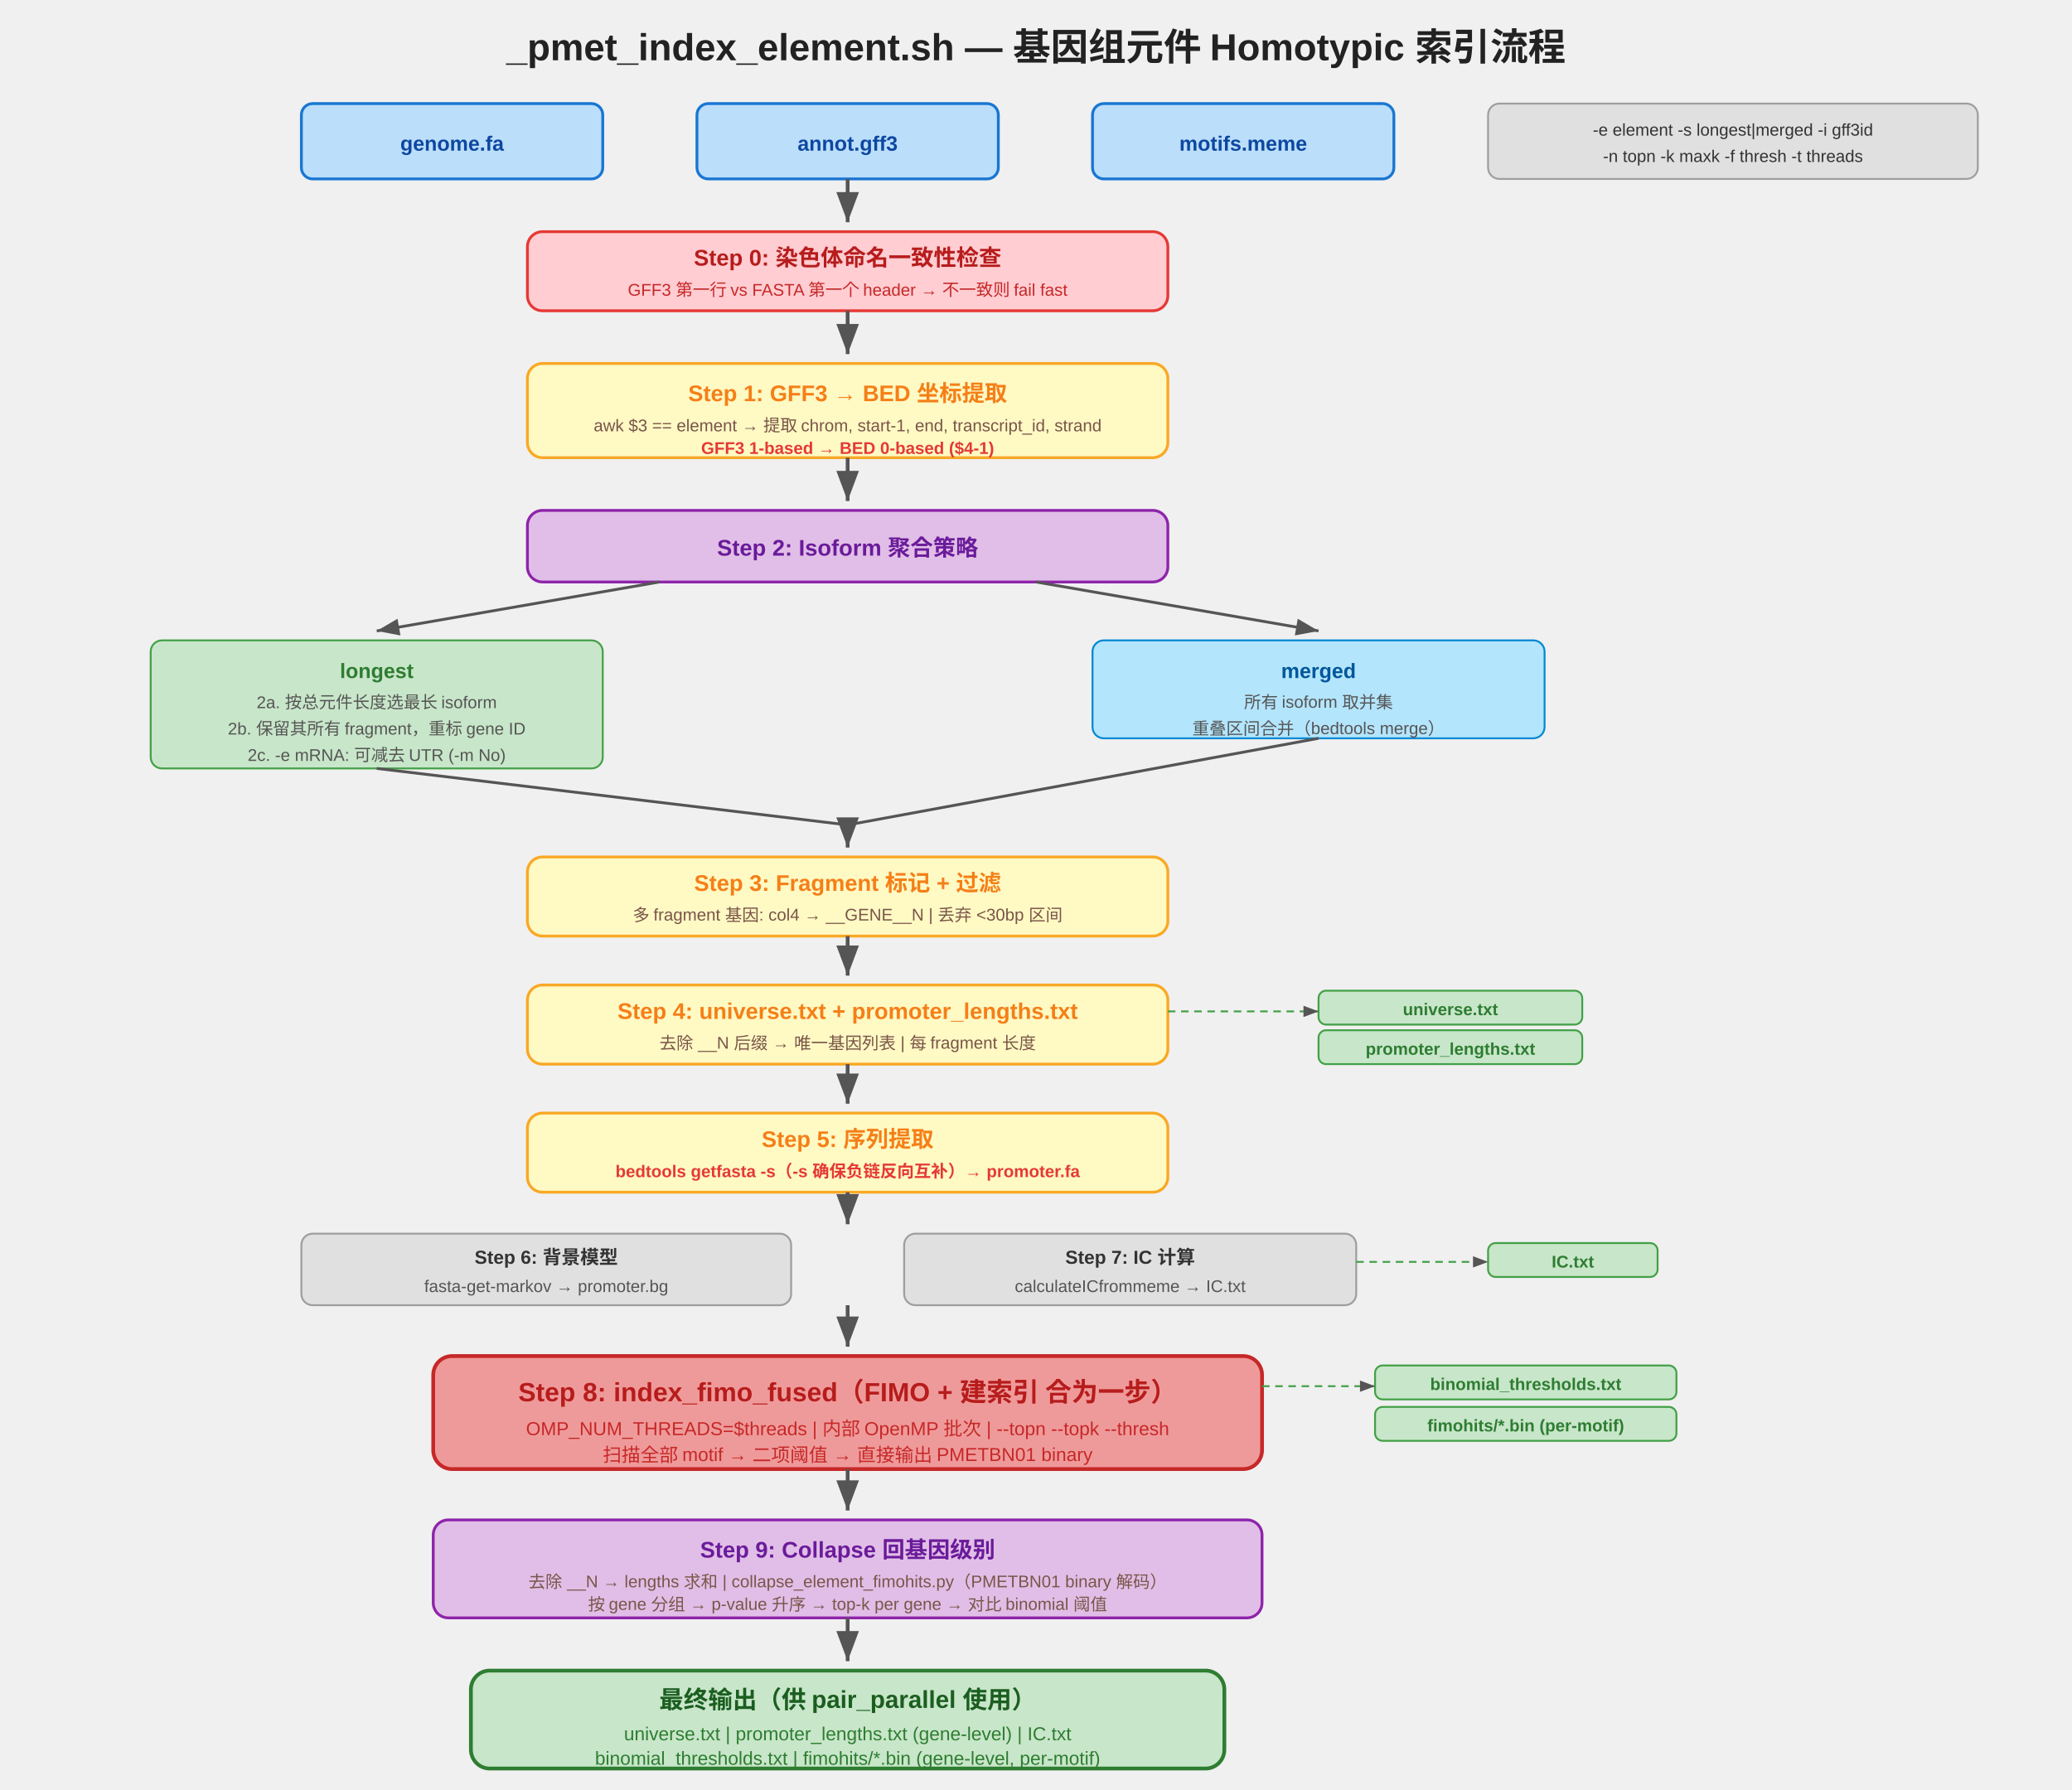
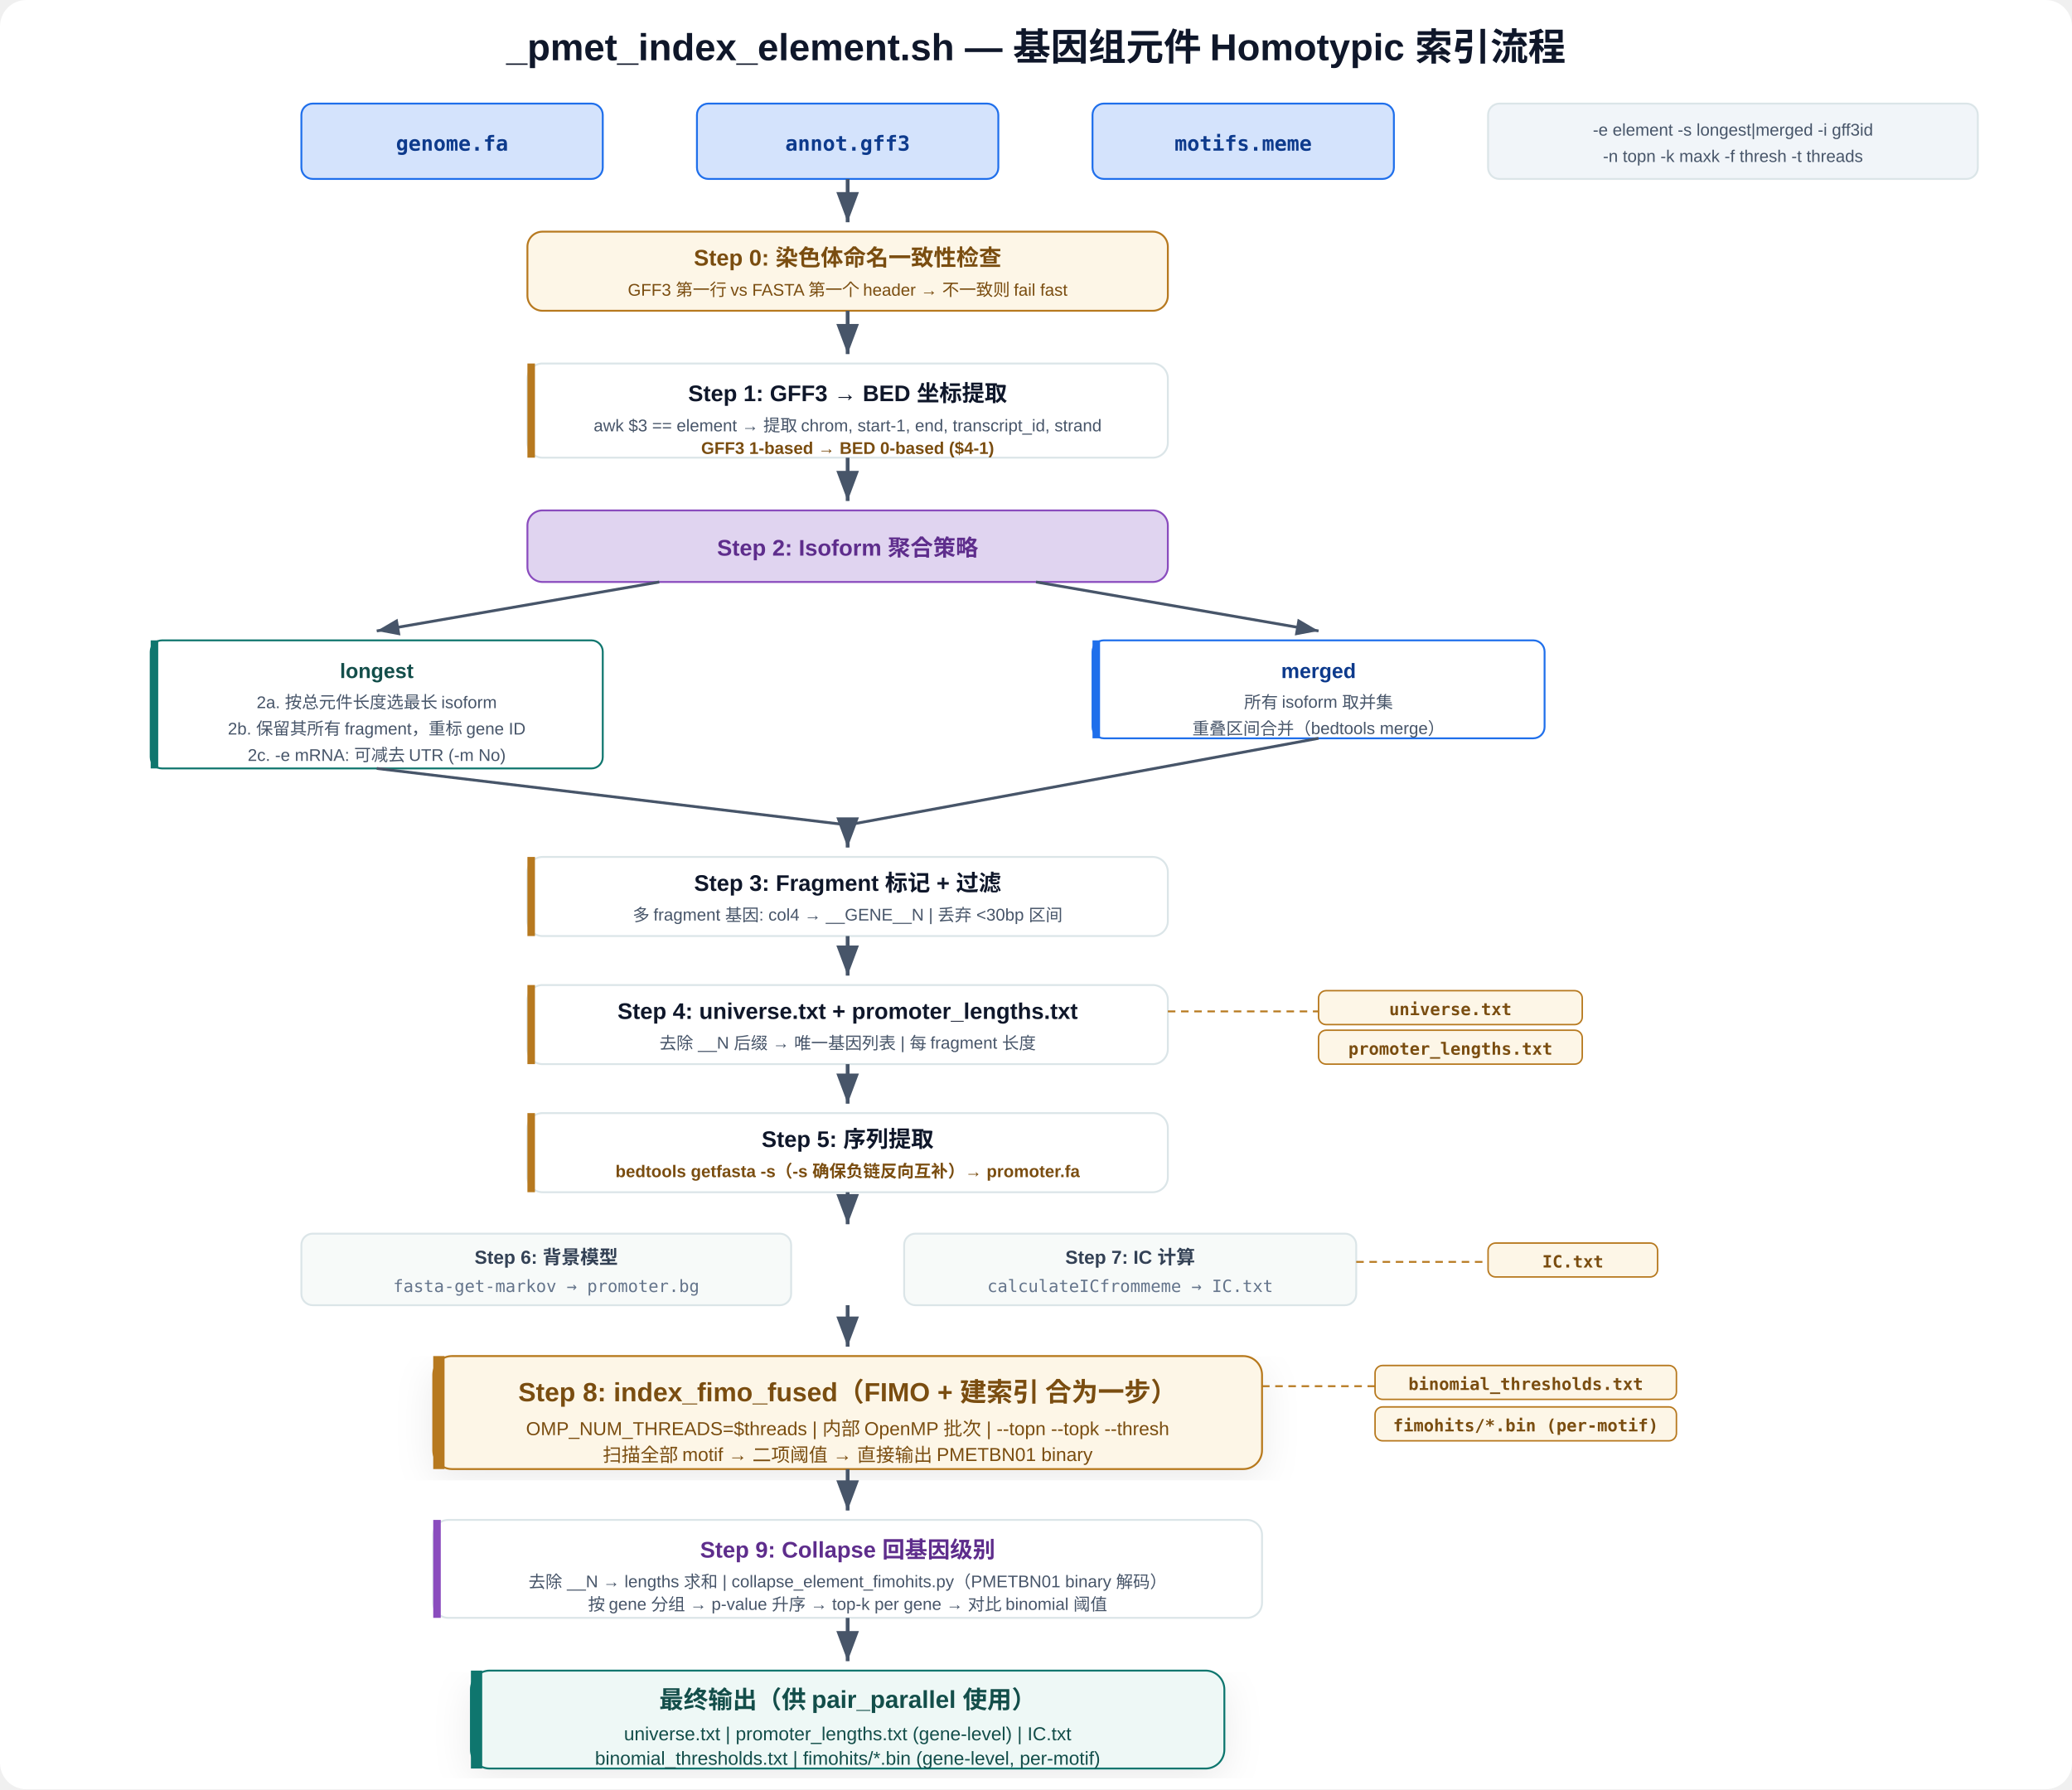
- <svg xmlns="http://www.w3.org/2000/svg" viewBox="0 0 1100 950" font-family="Arial, sans-serif">
+ <svg xmlns="http://www.w3.org/2000/svg" viewBox="0 0 1100 950" role="img" aria-labelledby="pipefc-title pipefc-desc" lang="zh-CN" font-family="-apple-system, BlinkMacSystemFont, 'Segoe UI', 'Microsoft YaHei', 'PingFang SC', Arial, sans-serif">
  <defs>
-     <marker id="arrowD" markerWidth="8" markerHeight="6" refX="8" refY="3" orient="auto">
-       <polygon points="0 0, 8 3, 0 6" fill="#555" />
+     <marker id="arrSlate" markerWidth="8" markerHeight="6" refX="8" refY="3" orient="auto">
+       <polygon points="0 0, 8 3, 0 6" fill="#475569" />
    </marker>
-     <marker id="arrowR" markerWidth="8" markerHeight="6" refX="8" refY="3" orient="auto">
-       <polygon points="0 0, 8 3, 0 6" fill="#555" />
+     <marker id="arrPrimary" markerWidth="8" markerHeight="6" refX="8" refY="3" orient="auto">
+       <polygon points="0 0, 8 3, 0 6" fill="#0f766e" />
    </marker>
+     <filter id="softShadow" x="-10%" y="-10%" width="120%" height="120%">
+       <feDropShadow dx="0" dy="6" stdDeviation="10" flood-color="#0f172a" flood-opacity="0.08" />
+     </filter>
  </defs>
-   <text x="550" y="32" text-anchor="middle" font-size="20" font-weight="bold" fill="#222">_pmet_index_element.sh — 基因组元件 Homotypic 索引流程</text>
-   <rect x="160" y="55" width="160" height="40" rx="6" fill="#bbdefb" stroke="#1976d2" stroke-width="1.5" />
-   <text x="240" y="80" text-anchor="middle" font-size="11" font-weight="bold" fill="#0d47a1">genome.fa</text>
-   <rect x="370" y="55" width="160" height="40" rx="6" fill="#bbdefb" stroke="#1976d2" stroke-width="1.5" />
-   <text x="450" y="80" text-anchor="middle" font-size="11" font-weight="bold" fill="#0d47a1">annot.gff3</text>
-   <rect x="580" y="55" width="160" height="40" rx="6" fill="#bbdefb" stroke="#1976d2" stroke-width="1.5" />
-   <text x="660" y="80" text-anchor="middle" font-size="11" font-weight="bold" fill="#0d47a1">motifs.meme</text>
-   <rect x="790" y="55" width="260" height="40" rx="6" fill="#e0e0e0" stroke="#9e9e9e" />
-   <text x="920" y="72" text-anchor="middle" font-size="9" fill="#333">-e element  -s longest|merged  -i gff3id</text>
-   <text x="920" y="86" text-anchor="middle" font-size="9" fill="#333">-n topn  -k maxk  -f thresh  -t threads</text>
-   <line x1="450" y1="95" x2="450" y2="118" stroke="#555" stroke-width="2" marker-end="url(#arrowD)" />
-   <rect x="280" y="123" width="340" height="42" rx="8" fill="#ffcdd2" stroke="#e53935" stroke-width="1.5" />
-   <text x="450" y="141" text-anchor="middle" font-size="12" font-weight="bold" fill="#b71c1c">Step 0: 染色体命名一致性检查</text>
-   <text x="450" y="157" text-anchor="middle" font-size="9" fill="#c62828">GFF3 第一行 vs FASTA 第一个 header → 不一致则 fail fast</text>
-   <line x1="450" y1="165" x2="450" y2="188" stroke="#555" stroke-width="2" marker-end="url(#arrowD)" />
-   <rect x="280" y="193" width="340" height="50" rx="8" fill="#fff9c4" stroke="#f9a825" stroke-width="1.5" />
-   <text x="450" y="213" text-anchor="middle" font-size="12" font-weight="bold" fill="#f57f17">Step 1: GFF3 → BED 坐标提取</text>
-   <text x="450" y="229" text-anchor="middle" font-size="9" fill="#795548">awk $3 == element → 提取 chrom, start-1, end, transcript_id, strand</text>
-   <text x="450" y="241" text-anchor="middle" font-size="9" fill="#e53935" font-weight="bold">GFF3 1-based → BED 0-based ($4-1)</text>
-   <line x1="450" y1="243" x2="450" y2="266" stroke="#555" stroke-width="2" marker-end="url(#arrowD)" />
-   <rect x="280" y="271" width="340" height="38" rx="8" fill="#e1bee7" stroke="#8e24aa" stroke-width="1.5" />
-   <text x="450" y="295" text-anchor="middle" font-size="12" font-weight="bold" fill="#6a1b9a">Step 2: Isoform 聚合策略</text>
-   <line x1="350" y1="309" x2="200" y2="335" stroke="#555" stroke-width="1.5" marker-end="url(#arrowD)" />
-   <line x1="550" y1="309" x2="700" y2="335" stroke="#555" stroke-width="1.5" marker-end="url(#arrowD)" />
-   <rect x="80" y="340" width="240" height="68" rx="6" fill="#c8e6c9" stroke="#43a047" />
-   <text x="200" y="360" text-anchor="middle" font-size="11" font-weight="bold" fill="#2e7d32">longest</text>
-   <text x="200" y="376" text-anchor="middle" font-size="9" fill="#555">2a. 按总元件长度选最长 isoform</text>
-   <text x="200" y="390" text-anchor="middle" font-size="9" fill="#555">2b. 保留其所有 fragment，重标 gene ID</text>
-   <text x="200" y="404" text-anchor="middle" font-size="9" fill="#555">2c. -e mRNA: 可减去 UTR (-m No)</text>
-   <rect x="580" y="340" width="240" height="52" rx="6" fill="#b3e5fc" stroke="#0288d1" />
-   <text x="700" y="360" text-anchor="middle" font-size="11" font-weight="bold" fill="#01579b">merged</text>
-   <text x="700" y="376" text-anchor="middle" font-size="9" fill="#555">所有 isoform 取并集</text>
-   <text x="700" y="390" text-anchor="middle" font-size="9" fill="#555">重叠区间合并（bedtools merge）</text>
-   <line x1="200" y1="408" x2="450" y2="438" stroke="#555" stroke-width="1.5" />
-   <line x1="700" y1="392" x2="450" y2="438" stroke="#555" stroke-width="1.5" />
-   <circle cx="450" cy="438" r="3" fill="#555" />
-   <line x1="450" y1="441" x2="450" y2="450" stroke="#555" stroke-width="2" marker-end="url(#arrowD)" />
-   <rect x="280" y="455" width="340" height="42" rx="8" fill="#fff9c4" stroke="#f9a825" stroke-width="1.5" />
-   <text x="450" y="473" text-anchor="middle" font-size="12" font-weight="bold" fill="#f57f17">Step 3: Fragment 标记 + 过滤</text>
-   <text x="450" y="489" text-anchor="middle" font-size="9" fill="#795548">多 fragment 基因: col4 → __GENE__N | 丢弃 &lt;30bp 区间</text>
-   <line x1="450" y1="497" x2="450" y2="518" stroke="#555" stroke-width="2" marker-end="url(#arrowD)" />
-   <rect x="280" y="523" width="340" height="42" rx="8" fill="#fff9c4" stroke="#f9a825" stroke-width="1.5" />
-   <text x="450" y="541" text-anchor="middle" font-size="12" font-weight="bold" fill="#f57f17">Step 4: universe.txt + promoter_lengths.txt</text>
-   <text x="450" y="557" text-anchor="middle" font-size="9" fill="#795548">去除 __N 后缀 → 唯一基因列表 | 每 fragment 长度</text>
-   <rect x="700" y="526" width="140" height="18" rx="4" fill="#c8e6c9" stroke="#43a047" />
-   <text x="770" y="539" text-anchor="middle" font-size="9" font-weight="bold" fill="#2e7d32">universe.txt</text>
-   <line x1="620" y1="537" x2="700" y2="537" stroke="#43a047" stroke-width="1" stroke-dasharray="4,3" marker-end="url(#arrowR)" />
-   <rect x="700" y="547" width="140" height="18" rx="4" fill="#c8e6c9" stroke="#43a047" />
-   <text x="770" y="560" text-anchor="middle" font-size="9" font-weight="bold" fill="#2e7d32">promoter_lengths.txt</text>
-   <line x1="450" y1="565" x2="450" y2="586" stroke="#555" stroke-width="2" marker-end="url(#arrowD)" />
-   <rect x="280" y="591" width="340" height="42" rx="8" fill="#fff9c4" stroke="#f9a825" stroke-width="1.5" />
-   <text x="450" y="609" text-anchor="middle" font-size="12" font-weight="bold" fill="#f57f17">Step 5: 序列提取</text>
-   <text x="450" y="625" text-anchor="middle" font-size="9" fill="#e53935" font-weight="bold">bedtools getfasta -s（-s 确保负链反向互补）→ promoter.fa</text>
-   <line x1="450" y1="633" x2="450" y2="650" stroke="#555" stroke-width="2" marker-end="url(#arrowD)" />
-   <rect x="160" y="655" width="260" height="38" rx="6" fill="#e0e0e0" stroke="#9e9e9e" />
-   <text x="290" y="671" text-anchor="middle" font-size="10" font-weight="bold" fill="#333">Step 6: 背景模型</text>
-   <text x="290" y="686" text-anchor="middle" font-size="9" fill="#555">fasta-get-markov → promoter.bg</text>
-   <rect x="480" y="655" width="240" height="38" rx="6" fill="#e0e0e0" stroke="#9e9e9e" />
-   <text x="600" y="671" text-anchor="middle" font-size="10" font-weight="bold" fill="#333">Step 7: IC 计算</text>
-   <text x="600" y="686" text-anchor="middle" font-size="9" fill="#555">calculateICfrommeme → IC.txt</text>
-   <rect x="790" y="660" width="90" height="18" rx="4" fill="#c8e6c9" stroke="#43a047" />
-   <text x="835" y="673" text-anchor="middle" font-size="9" font-weight="bold" fill="#2e7d32">IC.txt</text>
-   <line x1="720" y1="670" x2="790" y2="670" stroke="#43a047" stroke-width="1" stroke-dasharray="4,3" marker-end="url(#arrowR)" />
-   <line x1="450" y1="693" x2="450" y2="715" stroke="#555" stroke-width="2" marker-end="url(#arrowD)" />
-   <rect x="230" y="720" width="440" height="60" rx="10" fill="#ef9a9a" stroke="#c62828" stroke-width="2" />
-   <text x="450" y="744" text-anchor="middle" font-size="14" font-weight="bold" fill="#b71c1c">Step 8: index_fimo_fused（FIMO + 建索引 合为一步）</text>
-   <text x="450" y="762" text-anchor="middle" font-size="10" fill="#c62828">OMP_NUM_THREADS=$threads | 内部 OpenMP 批次 | --topn --topk --thresh</text>
-   <text x="450" y="776" text-anchor="middle" font-size="10" fill="#c62828">扫描全部 motif → 二项阈值 → 直接输出 PMETBN01 binary</text>
-   <rect x="730" y="725" width="160" height="18" rx="4" fill="#c8e6c9" stroke="#43a047" />
-   <text x="810" y="738" text-anchor="middle" font-size="9" font-weight="bold" fill="#2e7d32">binomial_thresholds.txt</text>
-   <line x1="670" y1="736" x2="730" y2="736" stroke="#43a047" stroke-width="1" stroke-dasharray="4,3" marker-end="url(#arrowR)" />
-   <rect x="730" y="747" width="160" height="18" rx="4" fill="#c8e6c9" stroke="#43a047" />
-   <text x="810" y="760" text-anchor="middle" font-size="9" font-weight="bold" fill="#2e7d32">fimohits/*.bin (per-motif)</text>
-   <line x1="450" y1="780" x2="450" y2="802" stroke="#555" stroke-width="2" marker-end="url(#arrowD)" />
-   <rect x="230" y="807" width="440" height="52" rx="8" fill="#e1bee7" stroke="#8e24aa" stroke-width="1.5" />
-   <text x="450" y="827" text-anchor="middle" font-size="12" font-weight="bold" fill="#6a1b9a">Step 9: Collapse 回基因级别</text>
-   <text x="450" y="843" text-anchor="middle" font-size="9" fill="#795548">去除 __N → lengths 求和 | collapse_element_fimohits.py（PMETBN01 binary 解码）</text>
-   <text x="450" y="855" text-anchor="middle" font-size="9" fill="#795548">按 gene 分组 → p-value 升序 → top-k per gene → 对比 binomial 阈值</text>
-   <line x1="450" y1="859" x2="450" y2="882" stroke="#555" stroke-width="2" marker-end="url(#arrowD)" />
-   <rect x="250" y="887" width="400" height="52" rx="10" fill="#c8e6c9" stroke="#2e7d32" stroke-width="2" />
-   <text x="450" y="907" text-anchor="middle" font-size="13" font-weight="bold" fill="#1b5e20">最终输出（供 pair_parallel 使用）</text>
-   <text x="450" y="924" text-anchor="middle" font-size="10" fill="#2e7d32">universe.txt | promoter_lengths.txt (gene-level) | IC.txt</text>
-   <text x="450" y="937" text-anchor="middle" font-size="10" fill="#2e7d32">binomial_thresholds.txt | fimohits/*.bin (gene-level, per-motif)</text>
+   <rect x="0" y="0" width="1100" height="950" rx="14" fill="#ffffff" />
+   <text x="550" y="32" text-anchor="middle" font-size="20" font-weight="700" fill="#0f172a">_pmet_index_element.sh — 基因组元件 Homotypic 索引流程</text>
+   <g>
+     <rect x="160" y="55" width="160" height="40" rx="6" fill="#d4e3fc" stroke="#1f6feb" stroke-width="1" />
+     <text x="240" y="80" text-anchor="middle" font-size="11" font-weight="700" fill="#0d3a8c" font-family="ui-monospace, SF Mono, Menlo, monospace">genome.fa</text>
+     <rect x="370" y="55" width="160" height="40" rx="6" fill="#d4e3fc" stroke="#1f6feb" stroke-width="1" />
+     <text x="450" y="80" text-anchor="middle" font-size="11" font-weight="700" fill="#0d3a8c" font-family="ui-monospace, SF Mono, Menlo, monospace">annot.gff3</text>
+     <rect x="580" y="55" width="160" height="40" rx="6" fill="#d4e3fc" stroke="#1f6feb" stroke-width="1" />
+     <text x="660" y="80" text-anchor="middle" font-size="11" font-weight="700" fill="#0d3a8c" font-family="ui-monospace, SF Mono, Menlo, monospace">motifs.meme</text>
+   </g>
+   <rect x="790" y="55" width="260" height="40" rx="6" fill="#f1f5f9" stroke="#dbe5e8" stroke-width="1" />
+   <g font-size="9" fill="#475569">
+     <text x="920" y="72" text-anchor="middle">-e element  -s longest|merged  -i gff3id</text>
+     <text x="920" y="86" text-anchor="middle">-n topn  -k maxk  -f thresh  -t threads</text>
+   </g>
+   <line x1="450" y1="95" x2="450" y2="118" stroke="#475569" stroke-width="2" marker-end="url(#arrSlate)" />
+   <rect x="280" y="123" width="340" height="42" rx="8" fill="#fdf6e7" stroke="#b7791f" stroke-width="1" />
+   <text x="450" y="141" text-anchor="middle" font-size="12" font-weight="700" fill="#7a4d10">Step 0: 染色体命名一致性检查</text>
+   <text x="450" y="157" text-anchor="middle" font-size="9" fill="#7a4d10">GFF3 第一行 vs FASTA 第一个 header → 不一致则 fail fast</text>
+   <line x1="450" y1="165" x2="450" y2="188" stroke="#475569" stroke-width="2" marker-end="url(#arrSlate)" />
+   <rect x="280" y="193" width="340" height="50" rx="8" fill="#ffffff" stroke="#dbe5e8" stroke-width="1" />
+   <rect x="280" y="193" width="4" height="50" fill="#b7791f" />
+   <text x="450" y="213" text-anchor="middle" font-size="12" font-weight="700" fill="#0f172a">Step 1: GFF3 → BED 坐标提取</text>
+   <text x="450" y="229" text-anchor="middle" font-size="9" fill="#475569">awk $3 == element → 提取 chrom, start-1, end, transcript_id, strand</text>
+   <text x="450" y="241" text-anchor="middle" font-size="9" fill="#7a4d10" font-weight="700">GFF3 1-based → BED 0-based ($4-1)</text>
+   <line x1="450" y1="243" x2="450" y2="266" stroke="#475569" stroke-width="2" marker-end="url(#arrSlate)" />
+   <rect x="280" y="271" width="340" height="38" rx="8" fill="#e0d4f0" stroke="#8a4cbe" stroke-width="1" />
+   <text x="450" y="295" text-anchor="middle" font-size="12" font-weight="700" fill="#5e2d8c">Step 2: Isoform 聚合策略</text>
+   <line x1="350" y1="309" x2="200" y2="335" stroke="#475569" stroke-width="1.5" marker-end="url(#arrSlate)" />
+   <line x1="550" y1="309" x2="700" y2="335" stroke="#475569" stroke-width="1.5" marker-end="url(#arrSlate)" />
+   <rect x="80" y="340" width="240" height="68" rx="6" fill="#ffffff" stroke="#0f766e" stroke-width="1" />
+   <rect x="80" y="340" width="4" height="68" fill="#0f766e" />
+   <text x="200" y="360" text-anchor="middle" font-size="11" font-weight="700" fill="#134e4a">longest</text>
+   <g font-size="9" fill="#475569">
+     <text x="200" y="376" text-anchor="middle">2a. 按总元件长度选最长 isoform</text>
+     <text x="200" y="390" text-anchor="middle">2b. 保留其所有 fragment，重标 gene ID</text>
+     <text x="200" y="404" text-anchor="middle">2c. -e mRNA: 可减去 UTR (-m No)</text>
+   </g>
+   <rect x="580" y="340" width="240" height="52" rx="6" fill="#ffffff" stroke="#1f6feb" stroke-width="1" />
+   <rect x="580" y="340" width="4" height="52" fill="#1f6feb" />
+   <text x="700" y="360" text-anchor="middle" font-size="11" font-weight="700" fill="#0d3a8c">merged</text>
+   <g font-size="9" fill="#475569">
+     <text x="700" y="376" text-anchor="middle">所有 isoform 取并集</text>
+     <text x="700" y="390" text-anchor="middle">重叠区间合并（bedtools merge）</text>
+   </g>
+   <line x1="200" y1="408" x2="450" y2="438" stroke="#475569" stroke-width="1.5" />
+   <line x1="700" y1="392" x2="450" y2="438" stroke="#475569" stroke-width="1.5" />
+   <circle cx="450" cy="438" r="3" fill="#475569" />
+   <line x1="450" y1="441" x2="450" y2="450" stroke="#475569" stroke-width="2" marker-end="url(#arrSlate)" />
+   <rect x="280" y="455" width="340" height="42" rx="8" fill="#ffffff" stroke="#dbe5e8" stroke-width="1" />
+   <rect x="280" y="455" width="4" height="42" fill="#b7791f" />
+   <text x="450" y="473" text-anchor="middle" font-size="12" font-weight="700" fill="#0f172a">Step 3: Fragment 标记 + 过滤</text>
+   <text x="450" y="489" text-anchor="middle" font-size="9" fill="#475569">多 fragment 基因: col4 → __GENE__N | 丢弃 &lt;30bp 区间</text>
+   <line x1="450" y1="497" x2="450" y2="518" stroke="#475569" stroke-width="2" marker-end="url(#arrSlate)" />
+   <rect x="280" y="523" width="340" height="42" rx="8" fill="#ffffff" stroke="#dbe5e8" stroke-width="1" />
+   <rect x="280" y="523" width="4" height="42" fill="#b7791f" />
+   <text x="450" y="541" text-anchor="middle" font-size="12" font-weight="700" fill="#0f172a">Step 4: universe.txt + promoter_lengths.txt</text>
+   <text x="450" y="557" text-anchor="middle" font-size="9" fill="#475569">去除 __N 后缀 → 唯一基因列表 | 每 fragment 长度</text>
+   <rect x="700" y="526" width="140" height="18" rx="4" fill="#fdf6e7" stroke="#b7791f" stroke-width="0.8" />
+   <text x="770" y="539" text-anchor="middle" font-size="9" font-weight="700" fill="#7a4d10" font-family="ui-monospace, SF Mono, Menlo, monospace">universe.txt</text>
+   <line x1="620" y1="537" x2="700" y2="537" stroke="#b7791f" stroke-width="1" stroke-dasharray="4,3" />
+   <rect x="700" y="547" width="140" height="18" rx="4" fill="#fdf6e7" stroke="#b7791f" stroke-width="0.8" />
+   <text x="770" y="560" text-anchor="middle" font-size="9" font-weight="700" fill="#7a4d10" font-family="ui-monospace, SF Mono, Menlo, monospace">promoter_lengths.txt</text>
+   <line x1="450" y1="565" x2="450" y2="586" stroke="#475569" stroke-width="2" marker-end="url(#arrSlate)" />
+   <rect x="280" y="591" width="340" height="42" rx="8" fill="#ffffff" stroke="#dbe5e8" stroke-width="1" />
+   <rect x="280" y="591" width="4" height="42" fill="#b7791f" />
+   <text x="450" y="609" text-anchor="middle" font-size="12" font-weight="700" fill="#0f172a">Step 5: 序列提取</text>
+   <text x="450" y="625" text-anchor="middle" font-size="9" fill="#7a4d10" font-weight="700">bedtools getfasta -s（-s 确保负链反向互补）→ promoter.fa</text>
+   <line x1="450" y1="633" x2="450" y2="650" stroke="#475569" stroke-width="2" marker-end="url(#arrSlate)" />
+   <rect x="160" y="655" width="260" height="38" rx="6" fill="#f7faf9" stroke="#dbe5e8" stroke-width="1" />
+   <text x="290" y="671" text-anchor="middle" font-size="10" font-weight="700" fill="#334155">Step 6: 背景模型</text>
+   <text x="290" y="686" text-anchor="middle" font-size="9" fill="#64748b" font-family="ui-monospace, SF Mono, Menlo, monospace">fasta-get-markov → promoter.bg</text>
+   <rect x="480" y="655" width="240" height="38" rx="6" fill="#f7faf9" stroke="#dbe5e8" stroke-width="1" />
+   <text x="600" y="671" text-anchor="middle" font-size="10" font-weight="700" fill="#334155">Step 7: IC 计算</text>
+   <text x="600" y="686" text-anchor="middle" font-size="9" fill="#64748b" font-family="ui-monospace, SF Mono, Menlo, monospace">calculateICfrommeme → IC.txt</text>
+   <rect x="790" y="660" width="90" height="18" rx="4" fill="#fdf6e7" stroke="#b7791f" stroke-width="0.8" />
+   <text x="835" y="673" text-anchor="middle" font-size="9" font-weight="700" fill="#7a4d10" font-family="ui-monospace, SF Mono, Menlo, monospace">IC.txt</text>
+   <line x1="720" y1="670" x2="790" y2="670" stroke="#b7791f" stroke-width="1" stroke-dasharray="4,3" />
+   <line x1="450" y1="693" x2="450" y2="715" stroke="#475569" stroke-width="2" marker-end="url(#arrSlate)" />
+   <rect x="230" y="720" width="440" height="60" rx="10" fill="#fdf6e7" stroke="#b7791f" stroke-width="1" filter="url(#softShadow)" />
+   <rect x="230" y="720" width="6" height="60" fill="#b7791f" />
+   <text x="450" y="744" text-anchor="middle" font-size="14" font-weight="700" fill="#7a4d10">Step 8: index_fimo_fused（FIMO + 建索引 合为一步）</text>
+   <text x="450" y="762" text-anchor="middle" font-size="10" fill="#7a4d10">OMP_NUM_THREADS=$threads | 内部 OpenMP 批次 | --topn --topk --thresh</text>
+   <text x="450" y="776" text-anchor="middle" font-size="10" fill="#7a4d10">扫描全部 motif → 二项阈值 → 直接输出 PMETBN01 binary</text>
+   <rect x="730" y="725" width="160" height="18" rx="4" fill="#fdf6e7" stroke="#b7791f" stroke-width="0.8" />
+   <text x="810" y="738" text-anchor="middle" font-size="9" font-weight="700" fill="#7a4d10" font-family="ui-monospace, SF Mono, Menlo, monospace">binomial_thresholds.txt</text>
+   <line x1="670" y1="736" x2="730" y2="736" stroke="#b7791f" stroke-width="1" stroke-dasharray="4,3" />
+   <rect x="730" y="747" width="160" height="18" rx="4" fill="#fdf6e7" stroke="#b7791f" stroke-width="0.8" />
+   <text x="810" y="760" text-anchor="middle" font-size="9" font-weight="700" fill="#7a4d10" font-family="ui-monospace, SF Mono, Menlo, monospace">fimohits/*.bin (per-motif)</text>
+   <line x1="450" y1="780" x2="450" y2="802" stroke="#475569" stroke-width="2" marker-end="url(#arrSlate)" />
+   <rect x="230" y="807" width="440" height="52" rx="8" fill="#ffffff" stroke="#dbe5e8" stroke-width="1" />
+   <rect x="230" y="807" width="4" height="52" fill="#8a4cbe" />
+   <text x="450" y="827" text-anchor="middle" font-size="12" font-weight="700" fill="#5e2d8c">Step 9: Collapse 回基因级别</text>
+   <text x="450" y="843" text-anchor="middle" font-size="9" fill="#475569">去除 __N → lengths 求和 | collapse_element_fimohits.py（PMETBN01 binary 解码）</text>
+   <text x="450" y="855" text-anchor="middle" font-size="9" fill="#475569">按 gene 分组 → p-value 升序 → top-k per gene → 对比 binomial 阈值</text>
+   <line x1="450" y1="859" x2="450" y2="882" stroke="#475569" stroke-width="2" marker-end="url(#arrSlate)" />
+   <rect x="250" y="887" width="400" height="52" rx="10" fill="#eef8f6" stroke="#0f766e" stroke-width="1" filter="url(#softShadow)" />
+   <rect x="250" y="887" width="6" height="52" fill="#0f766e" />
+   <text x="450" y="907" text-anchor="middle" font-size="13" font-weight="700" fill="#134e4a">最终输出（供 pair_parallel 使用）</text>
+   <text x="450" y="924" text-anchor="middle" font-size="10" fill="#134e4a">universe.txt | promoter_lengths.txt (gene-level) | IC.txt</text>
+   <text x="450" y="937" text-anchor="middle" font-size="10" fill="#134e4a">binomial_thresholds.txt | fimohits/*.bin (gene-level, per-motif)</text>
</svg>
